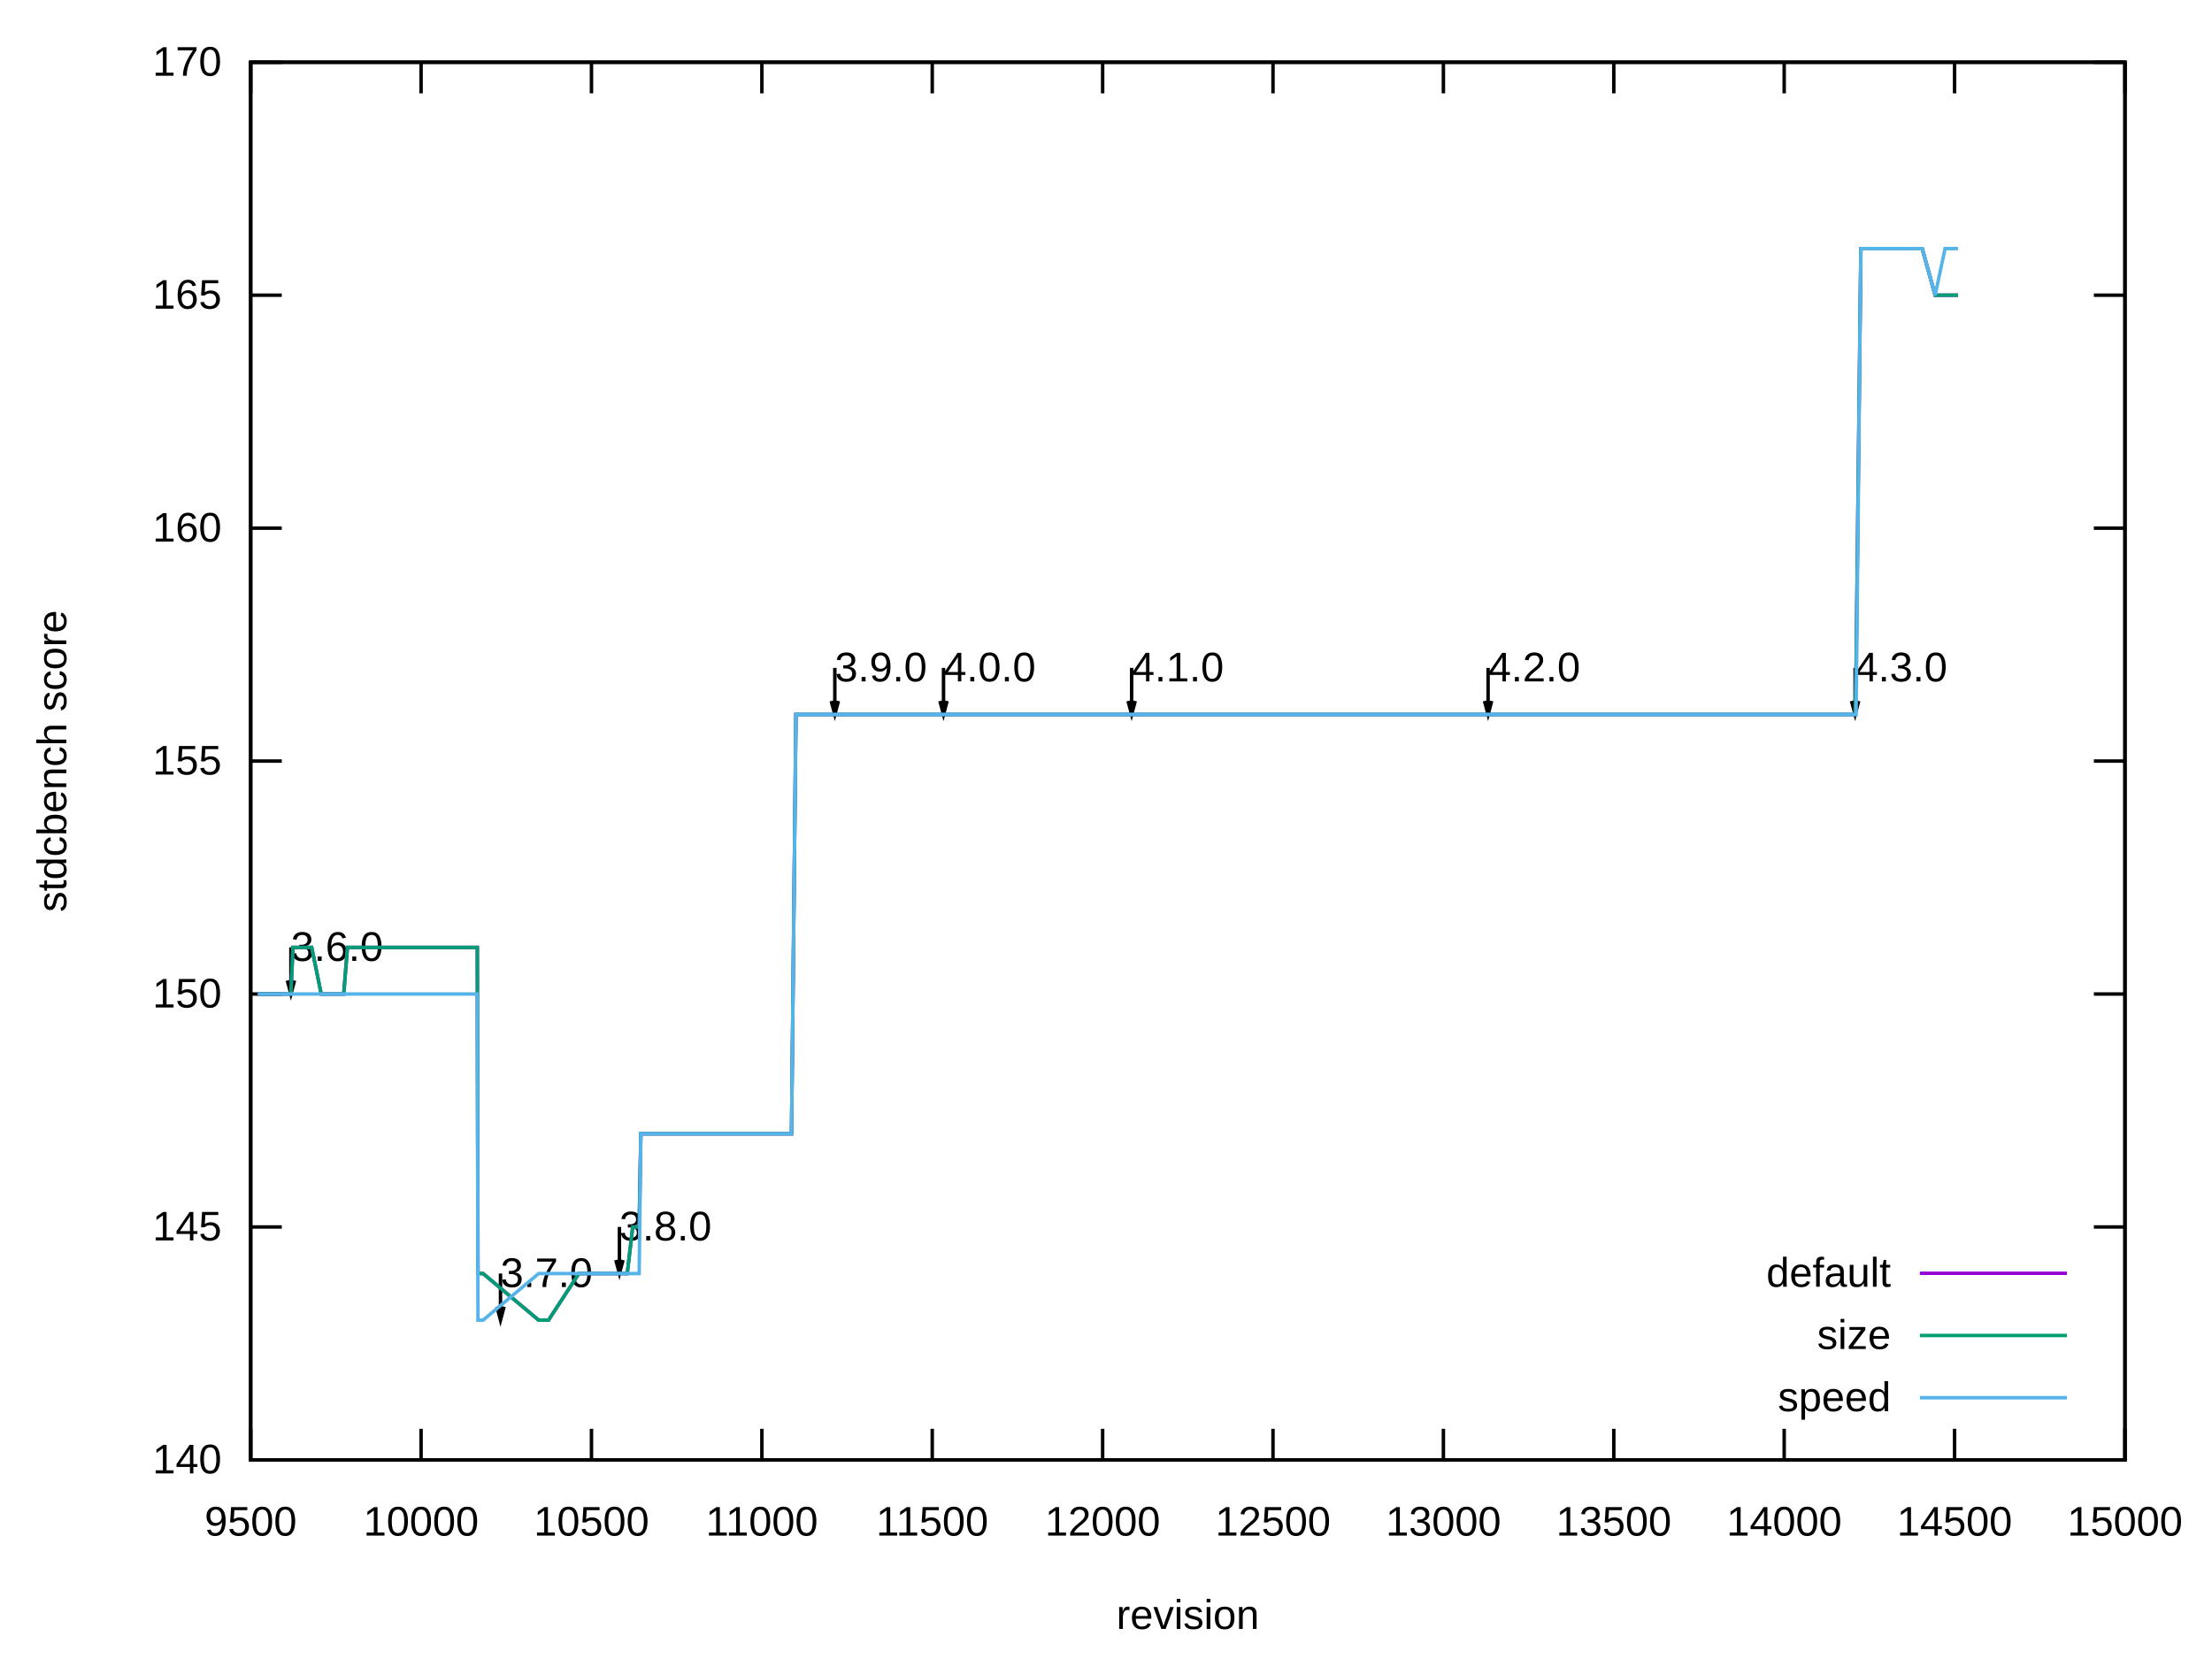
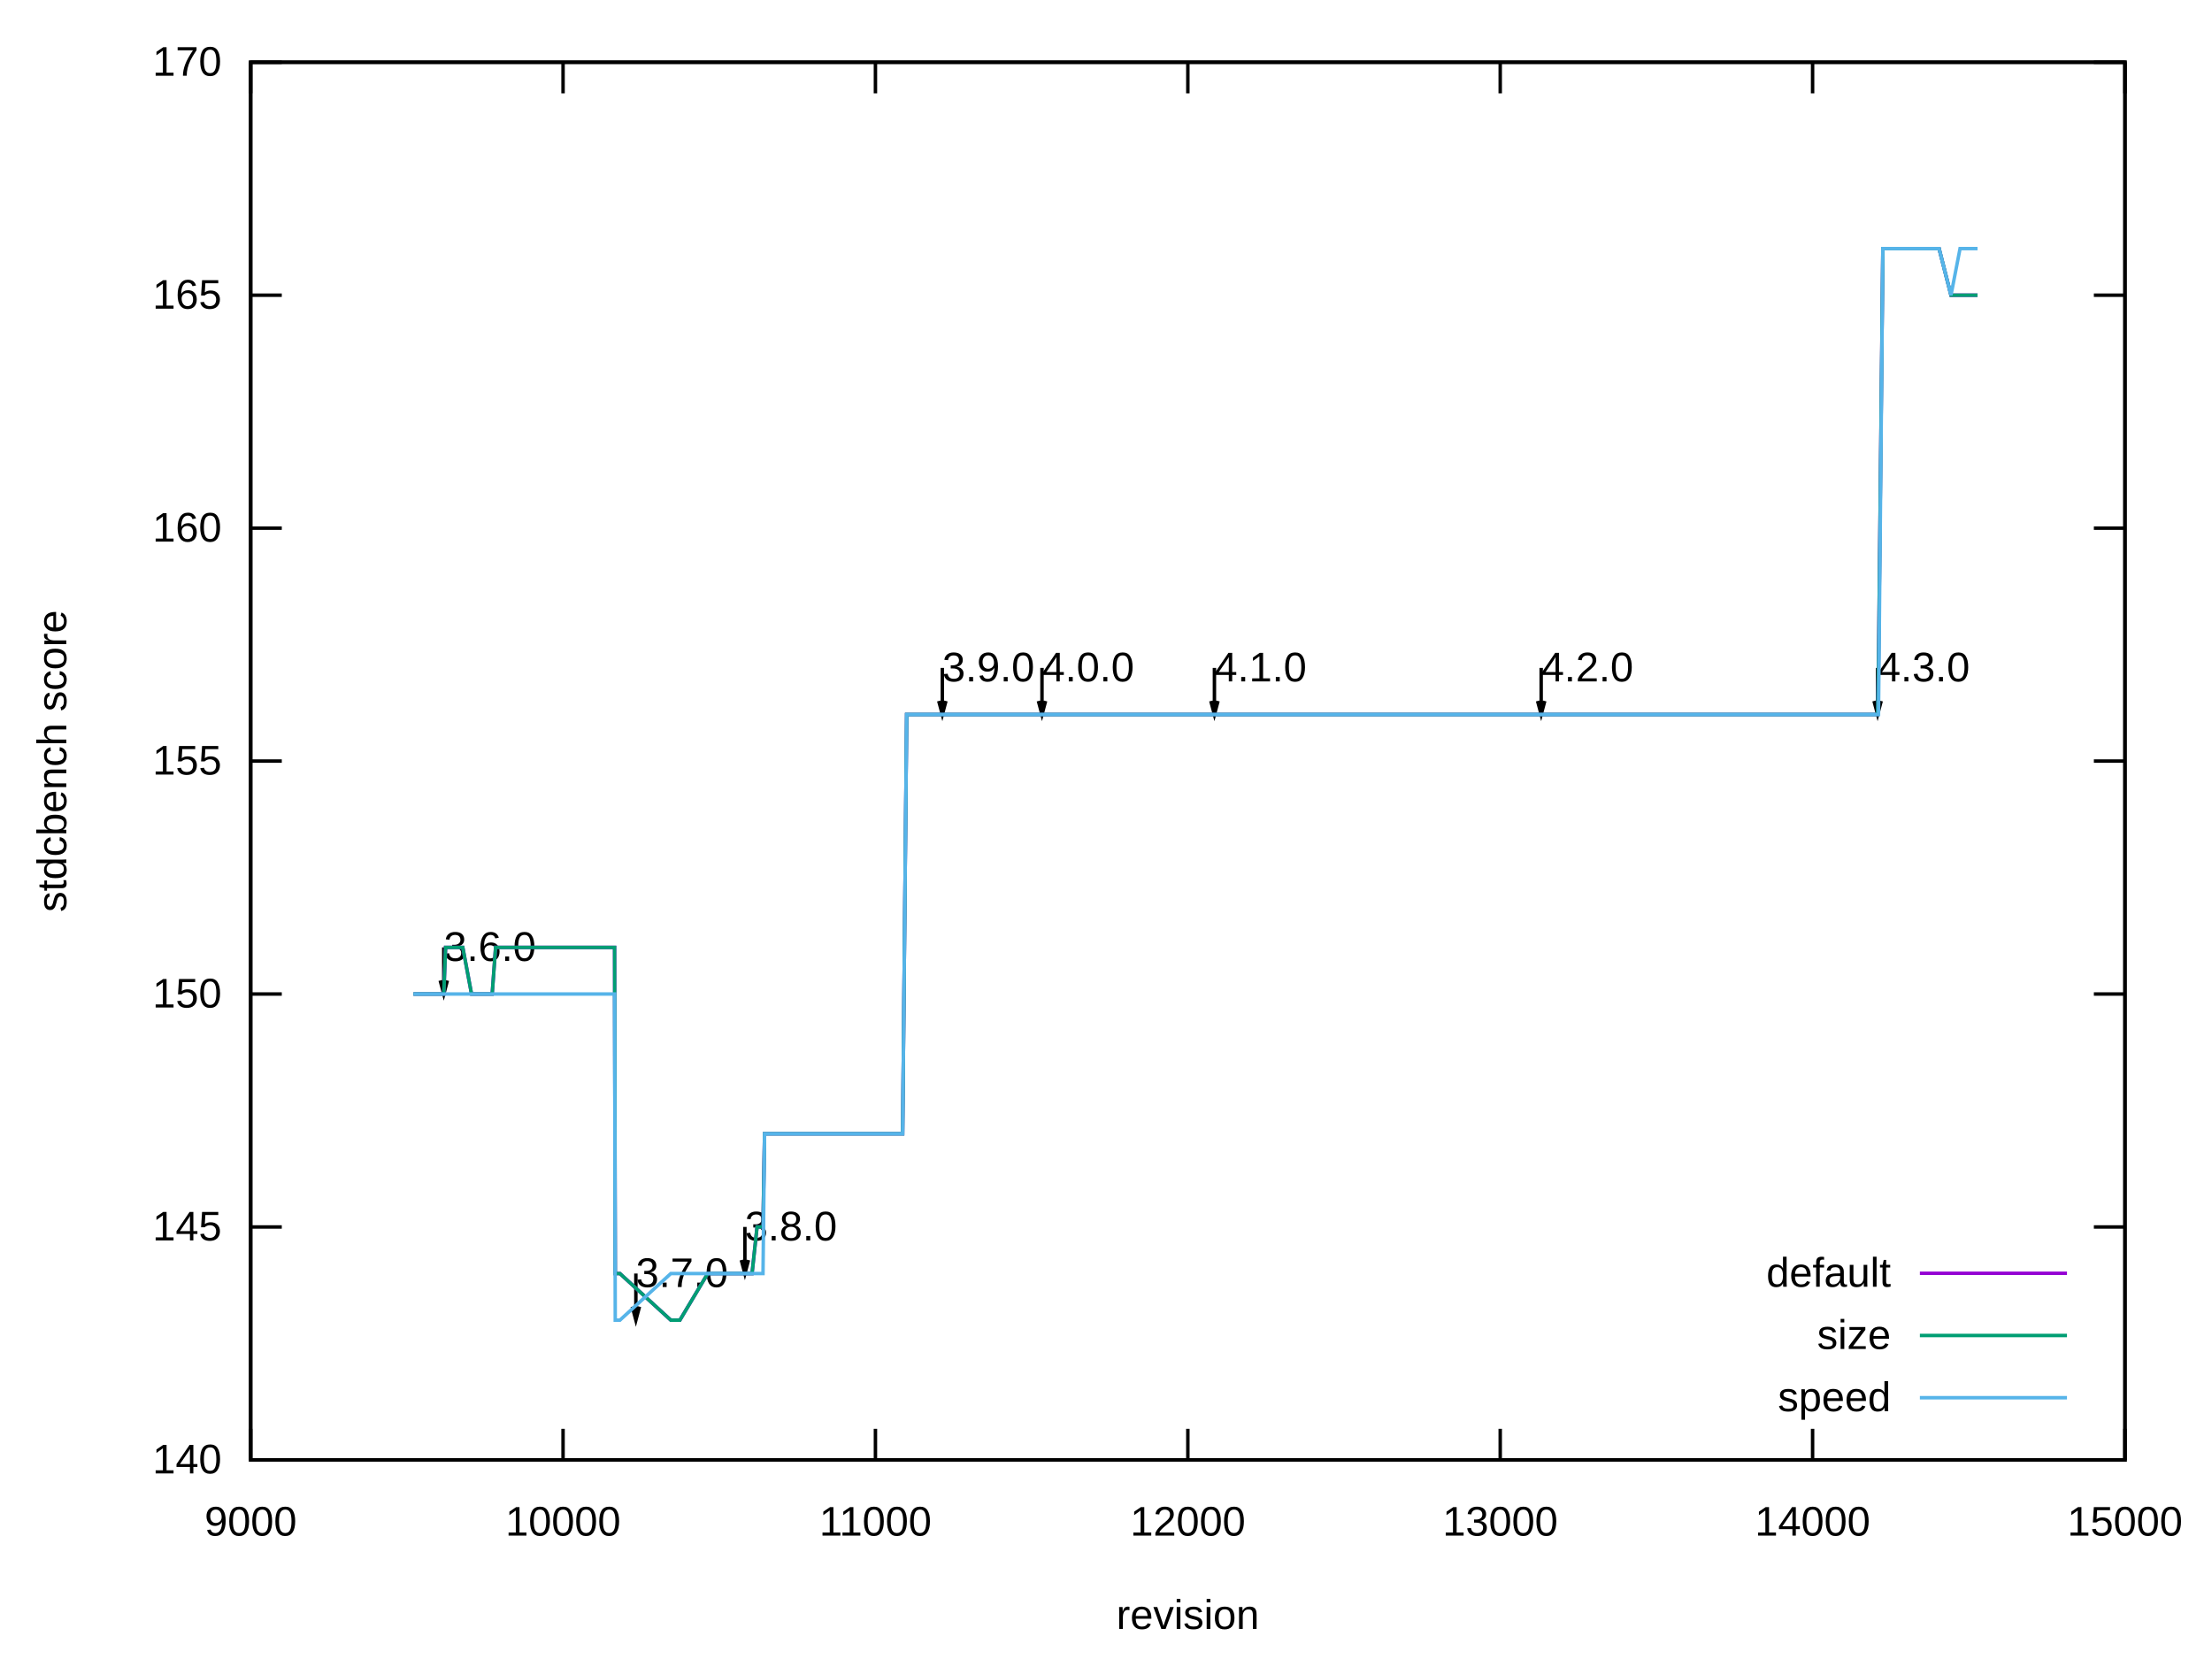
<svg xmlns="http://www.w3.org/2000/svg" xmlns:xlink="http://www.w3.org/1999/xlink" width="640" height="480" viewBox="0 0 640 480">
  <g id="gnuplot_canvas">
    <rect x="0" y="0" width="640" height="480" fill="none" />
    <defs>
      <circle id="gpDot" r="0.5" stroke-width="0.5" stroke="currentColor" />
      <path id="gpPt0" stroke-width="0.222" stroke="currentColor" d="M-1,0 h2 M0,-1 v2" />
      <path id="gpPt1" stroke-width="0.222" stroke="currentColor" d="M-1,-1 L1,1 M1,-1 L-1,1" />
      <path id="gpPt2" stroke-width="0.222" stroke="currentColor" d="M-1,0 L1,0 M0,-1 L0,1 M-1,-1 L1,1 M-1,1 L1,-1" />
      <rect id="gpPt3" stroke-width="0.222" stroke="currentColor" x="-1" y="-1" width="2" height="2" />
      <rect id="gpPt4" stroke-width="0.222" stroke="currentColor" fill="currentColor" x="-1" y="-1" width="2" height="2" />
      <circle id="gpPt5" stroke-width="0.222" stroke="currentColor" cx="0" cy="0" r="1" />
      <use xlink:href="#gpPt5" id="gpPt6" fill="currentColor" stroke="none" />
      <path id="gpPt7" stroke-width="0.222" stroke="currentColor" d="M0,-1.33 L-1.33,0.67 L1.33,0.67 z" />
      <use xlink:href="#gpPt7" id="gpPt8" fill="currentColor" stroke="none" />
      <use xlink:href="#gpPt7" id="gpPt9" stroke="currentColor" transform="rotate(180)" />
      <use xlink:href="#gpPt9" id="gpPt10" fill="currentColor" stroke="none" />
      <use xlink:href="#gpPt3" id="gpPt11" stroke="currentColor" transform="rotate(45)" />
      <use xlink:href="#gpPt11" id="gpPt12" fill="currentColor" stroke="none" />
      <path id="gpPt13" stroke-width="0.222" stroke="currentColor" d="M0,1.330 L1.265,0.411 L0.782,-1.067 L-0.782,-1.076 L-1.265,0.411 z" />
      <use xlink:href="#gpPt13" id="gpPt14" fill="currentColor" stroke="none" />
      <filter id="textbox" filterUnits="objectBoundingBox" x="0" y="0" height="1" width="1">
        <feFlood flood-color="white" flood-opacity="1" result="bgnd" />
        <feComposite in="SourceGraphic" in2="bgnd" operator="atop" />
      </filter>
      <filter id="greybox" filterUnits="objectBoundingBox" x="0" y="0" height="1" width="1">
        <feFlood flood-color="lightgrey" flood-opacity="1" result="grey" />
        <feComposite in="SourceGraphic" in2="grey" operator="atop" />
      </filter>
    </defs>
    <g fill="none" color="white" stroke="currentColor" stroke-width="1.00" stroke-linecap="butt" stroke-linejoin="miter">
</g>
    <g fill="none" color="black" stroke="currentColor" stroke-width="1.00" stroke-linecap="butt" stroke-linejoin="miter">
      <path stroke="black" d="M72.53,422.40 L81.53,422.40 M614.82,422.40 L605.82,422.40  " />
      <g transform="translate(64.14,426.30)" stroke="none" fill="black" font-family="Arial" font-size="12.00" text-anchor="end">
        <text>
          <tspan font-family="Arial"> 140</tspan>
        </text>
      </g>
    </g>
    <g fill="none" color="black" stroke="currentColor" stroke-width="1.00" stroke-linecap="butt" stroke-linejoin="miter">
      <path stroke="black" d="M72.53,355.00 L81.53,355.00 M614.82,355.00 L605.82,355.00  " />
      <g transform="translate(64.14,358.90)" stroke="none" fill="black" font-family="Arial" font-size="12.00" text-anchor="end">
        <text>
          <tspan font-family="Arial"> 145</tspan>
        </text>
      </g>
    </g>
    <g fill="none" color="black" stroke="currentColor" stroke-width="1.00" stroke-linecap="butt" stroke-linejoin="miter">
      <path stroke="black" d="M72.53,287.60 L81.53,287.60 M614.82,287.60 L605.82,287.60  " />
      <g transform="translate(64.14,291.50)" stroke="none" fill="black" font-family="Arial" font-size="12.00" text-anchor="end">
        <text>
          <tspan font-family="Arial"> 150</tspan>
        </text>
      </g>
    </g>
    <g fill="none" color="black" stroke="currentColor" stroke-width="1.00" stroke-linecap="butt" stroke-linejoin="miter">
      <path stroke="black" d="M72.53,220.20 L81.53,220.20 M614.82,220.20 L605.82,220.20  " />
      <g transform="translate(64.14,224.10)" stroke="none" fill="black" font-family="Arial" font-size="12.00" text-anchor="end">
        <text>
          <tspan font-family="Arial"> 155</tspan>
        </text>
      </g>
    </g>
    <g fill="none" color="black" stroke="currentColor" stroke-width="1.00" stroke-linecap="butt" stroke-linejoin="miter">
      <path stroke="black" d="M72.53,152.81 L81.53,152.81 M614.82,152.81 L605.82,152.81  " />
      <g transform="translate(64.14,156.71)" stroke="none" fill="black" font-family="Arial" font-size="12.00" text-anchor="end">
        <text>
          <tspan font-family="Arial"> 160</tspan>
        </text>
      </g>
    </g>
    <g fill="none" color="black" stroke="currentColor" stroke-width="1.00" stroke-linecap="butt" stroke-linejoin="miter">
      <path stroke="black" d="M72.53,85.41 L81.53,85.41 M614.82,85.41 L605.82,85.41  " />
      <g transform="translate(64.14,89.31)" stroke="none" fill="black" font-family="Arial" font-size="12.00" text-anchor="end">
        <text>
          <tspan font-family="Arial"> 165</tspan>
        </text>
      </g>
    </g>
    <g fill="none" color="black" stroke="currentColor" stroke-width="1.00" stroke-linecap="butt" stroke-linejoin="miter">
      <path stroke="black" d="M72.53,18.01 L81.53,18.01 M614.82,18.01 L605.82,18.01  " />
      <g transform="translate(64.14,21.91)" stroke="none" fill="black" font-family="Arial" font-size="12.00" text-anchor="end">
        <text>
          <tspan font-family="Arial"> 170</tspan>
        </text>
      </g>
    </g>
    <g fill="none" color="black" stroke="currentColor" stroke-width="1.00" stroke-linecap="butt" stroke-linejoin="miter">
      <path stroke="black" d="M72.53,422.40 L72.53,413.40 M72.53,18.01 L72.53,27.01  " />
      <g transform="translate(72.53,444.30)" stroke="none" fill="black" font-family="Arial" font-size="12.00" text-anchor="middle">
        <text>
-           <tspan font-family="Arial"> 9500</tspan>
-         </text>
-       </g>
-     </g>
-     <g fill="none" color="black" stroke="currentColor" stroke-width="1.00" stroke-linecap="butt" stroke-linejoin="miter">
-       <path stroke="black" d="M121.83,422.40 L121.83,413.40 M121.83,18.01 L121.83,27.01  " />
-       <g transform="translate(121.83,444.30)" stroke="none" fill="black" font-family="Arial" font-size="12.00" text-anchor="middle">
+           <tspan font-family="Arial"> 9000</tspan>
+         </text>
+       </g>
+     </g>
+     <g fill="none" color="black" stroke="currentColor" stroke-width="1.00" stroke-linecap="butt" stroke-linejoin="miter">
+       <path stroke="black" d="M162.91,422.40 L162.91,413.40 M162.91,18.01 L162.91,27.01  " />
+       <g transform="translate(162.91,444.30)" stroke="none" fill="black" font-family="Arial" font-size="12.00" text-anchor="middle">
        <text>
          <tspan font-family="Arial"> 10000</tspan>
        </text>
      </g>
    </g>
    <g fill="none" color="black" stroke="currentColor" stroke-width="1.00" stroke-linecap="butt" stroke-linejoin="miter">
-       <path stroke="black" d="M171.13,422.40 L171.13,413.40 M171.13,18.01 L171.13,27.01  " />
-       <g transform="translate(171.13,444.30)" stroke="none" fill="black" font-family="Arial" font-size="12.00" text-anchor="middle">
-         <text>
-           <tspan font-family="Arial"> 10500</tspan>
-         </text>
-       </g>
-     </g>
-     <g fill="none" color="black" stroke="currentColor" stroke-width="1.00" stroke-linecap="butt" stroke-linejoin="miter">
-       <path stroke="black" d="M220.43,422.40 L220.43,413.40 M220.43,18.01 L220.43,27.01  " />
-       <g transform="translate(220.43,444.30)" stroke="none" fill="black" font-family="Arial" font-size="12.00" text-anchor="middle">
+       <path stroke="black" d="M253.29,422.40 L253.29,413.40 M253.29,18.01 L253.29,27.01  " />
+       <g transform="translate(253.29,444.30)" stroke="none" fill="black" font-family="Arial" font-size="12.00" text-anchor="middle">
        <text>
          <tspan font-family="Arial"> 11000</tspan>
        </text>
      </g>
    </g>
    <g fill="none" color="black" stroke="currentColor" stroke-width="1.00" stroke-linecap="butt" stroke-linejoin="miter">
-       <path stroke="black" d="M269.73,422.40 L269.73,413.40 M269.73,18.01 L269.73,27.01  " />
-       <g transform="translate(269.73,444.30)" stroke="none" fill="black" font-family="Arial" font-size="12.00" text-anchor="middle">
-         <text>
-           <tspan font-family="Arial"> 11500</tspan>
-         </text>
-       </g>
-     </g>
-     <g fill="none" color="black" stroke="currentColor" stroke-width="1.00" stroke-linecap="butt" stroke-linejoin="miter">
-       <path stroke="black" d="M319.03,422.40 L319.03,413.40 M319.03,18.01 L319.03,27.01  " />
-       <g transform="translate(319.03,444.30)" stroke="none" fill="black" font-family="Arial" font-size="12.00" text-anchor="middle">
+       <path stroke="black" d="M343.68,422.40 L343.68,413.40 M343.68,18.01 L343.68,27.01  " />
+       <g transform="translate(343.68,444.30)" stroke="none" fill="black" font-family="Arial" font-size="12.00" text-anchor="middle">
        <text>
          <tspan font-family="Arial"> 12000</tspan>
        </text>
      </g>
    </g>
    <g fill="none" color="black" stroke="currentColor" stroke-width="1.00" stroke-linecap="butt" stroke-linejoin="miter">
-       <path stroke="black" d="M368.32,422.40 L368.32,413.40 M368.32,18.01 L368.32,27.01  " />
-       <g transform="translate(368.32,444.30)" stroke="none" fill="black" font-family="Arial" font-size="12.00" text-anchor="middle">
-         <text>
-           <tspan font-family="Arial"> 12500</tspan>
-         </text>
-       </g>
-     </g>
-     <g fill="none" color="black" stroke="currentColor" stroke-width="1.00" stroke-linecap="butt" stroke-linejoin="miter">
-       <path stroke="black" d="M417.62,422.40 L417.62,413.40 M417.62,18.01 L417.62,27.01  " />
-       <g transform="translate(417.62,444.30)" stroke="none" fill="black" font-family="Arial" font-size="12.00" text-anchor="middle">
+       <path stroke="black" d="M434.06,422.40 L434.06,413.40 M434.06,18.01 L434.06,27.01  " />
+       <g transform="translate(434.06,444.30)" stroke="none" fill="black" font-family="Arial" font-size="12.00" text-anchor="middle">
        <text>
          <tspan font-family="Arial"> 13000</tspan>
        </text>
      </g>
    </g>
    <g fill="none" color="black" stroke="currentColor" stroke-width="1.00" stroke-linecap="butt" stroke-linejoin="miter">
-       <path stroke="black" d="M466.92,422.40 L466.92,413.40 M466.92,18.01 L466.92,27.01  " />
-       <g transform="translate(466.92,444.30)" stroke="none" fill="black" font-family="Arial" font-size="12.00" text-anchor="middle">
-         <text>
-           <tspan font-family="Arial"> 13500</tspan>
-         </text>
-       </g>
-     </g>
-     <g fill="none" color="black" stroke="currentColor" stroke-width="1.00" stroke-linecap="butt" stroke-linejoin="miter">
-       <path stroke="black" d="M516.22,422.40 L516.22,413.40 M516.22,18.01 L516.22,27.01  " />
-       <g transform="translate(516.22,444.30)" stroke="none" fill="black" font-family="Arial" font-size="12.00" text-anchor="middle">
+       <path stroke="black" d="M524.44,422.40 L524.44,413.40 M524.44,18.01 L524.44,27.01  " />
+       <g transform="translate(524.44,444.30)" stroke="none" fill="black" font-family="Arial" font-size="12.00" text-anchor="middle">
        <text>
          <tspan font-family="Arial"> 14000</tspan>
-         </text>
-       </g>
-     </g>
-     <g fill="none" color="black" stroke="currentColor" stroke-width="1.00" stroke-linecap="butt" stroke-linejoin="miter">
-       <path stroke="black" d="M565.52,422.40 L565.52,413.40 M565.52,18.01 L565.52,27.01  " />
-       <g transform="translate(565.52,444.30)" stroke="none" fill="black" font-family="Arial" font-size="12.00" text-anchor="middle">
-         <text>
-           <tspan font-family="Arial"> 14500</tspan>
        </text>
      </g>
    </g>
    <g fill="none" color="black" stroke="currentColor" stroke-width="1.00" stroke-linecap="butt" stroke-linejoin="miter">
      <path stroke="black" d="M614.82,422.40 L614.82,413.40 M614.82,18.01 L614.82,27.01  " />
      <g transform="translate(614.82,444.30)" stroke="none" fill="black" font-family="Arial" font-size="12.00" text-anchor="middle">
        <text>
          <tspan font-family="Arial"> 15000</tspan>
        </text>
      </g>
    </g>
    <g fill="none" color="black" stroke="currentColor" stroke-width="1.00" stroke-linecap="butt" stroke-linejoin="miter">
</g>
    <g fill="none" color="black" stroke="currentColor" stroke-width="1.00" stroke-linecap="butt" stroke-linejoin="miter">
      <path stroke="black" d="M72.53,18.01 L72.53,422.40 L614.82,422.40 L614.82,18.01 L72.53,18.01 Z  " />
-       <g transform="translate(84.16,278.02)" stroke="none" fill="black" font-family="Arial" font-size="12.00" text-anchor="start">
+       <g transform="translate(128.39,278.02)" stroke="none" fill="black" font-family="Arial" font-size="12.00" text-anchor="start">
        <text>
          <tspan font-family="Arial">3.6.0</tspan>
        </text>
      </g>
-       <g transform="translate(144.80,372.38)" stroke="none" fill="black" font-family="Arial" font-size="12.00" text-anchor="start">
+       <g transform="translate(183.97,372.38)" stroke="none" fill="black" font-family="Arial" font-size="12.00" text-anchor="start">
        <text>
          <tspan font-family="Arial">3.7.0</tspan>
        </text>
      </g>
-       <g transform="translate(179.21,358.90)" stroke="none" fill="black" font-family="Arial" font-size="12.00" text-anchor="start">
+       <g transform="translate(215.51,358.90)" stroke="none" fill="black" font-family="Arial" font-size="12.00" text-anchor="start">
        <text>
          <tspan font-family="Arial">3.8.0</tspan>
        </text>
      </g>
-       <g transform="translate(241.53,197.15)" stroke="none" fill="black" font-family="Arial" font-size="12.00" text-anchor="start">
+       <g transform="translate(272.64,197.15)" stroke="none" fill="black" font-family="Arial" font-size="12.00" text-anchor="start">
        <text>
          <tspan font-family="Arial">3.9.0</tspan>
        </text>
      </g>
-       <g transform="translate(272.98,197.15)" stroke="none" fill="black" font-family="Arial" font-size="12.00" text-anchor="start">
+       <g transform="translate(301.47,197.15)" stroke="none" fill="black" font-family="Arial" font-size="12.00" text-anchor="start">
        <text>
          <tspan font-family="Arial">4.0.0</tspan>
        </text>
      </g>
-       <g transform="translate(327.41,197.15)" stroke="none" fill="black" font-family="Arial" font-size="12.00" text-anchor="start">
+       <g transform="translate(351.36,197.15)" stroke="none" fill="black" font-family="Arial" font-size="12.00" text-anchor="start">
        <text>
          <tspan font-family="Arial">4.1.0</tspan>
        </text>
      </g>
-       <g transform="translate(430.54,197.15)" stroke="none" fill="black" font-family="Arial" font-size="12.00" text-anchor="start">
+       <g transform="translate(445.90,197.15)" stroke="none" fill="black" font-family="Arial" font-size="12.00" text-anchor="start">
        <text>
          <tspan font-family="Arial">4.2.0</tspan>
        </text>
      </g>
-       <g transform="translate(536.73,197.15)" stroke="none" fill="black" font-family="Arial" font-size="12.00" text-anchor="start">
+       <g transform="translate(543.24,197.15)" stroke="none" fill="black" font-family="Arial" font-size="12.00" text-anchor="start">
        <text>
          <tspan font-family="Arial">4.3.0</tspan>
        </text>
      </g>
-       <path stroke="black" d="M83.13,283.69 L84.17,287.59 L85.21,283.69 M84.17,274.11 L84.17,287.59 M143.77,378.05 L144.81,381.95 L145.85,378.05   M144.81,368.47 L144.81,381.95 M178.18,364.57 L179.22,368.47 L180.26,364.57 M179.22,354.99 L179.22,368.47 M240.50,202.82   L241.54,206.72 L242.58,202.82 M241.54,193.24 L241.54,206.72 M271.95,202.82 L272.99,206.72 L274.03,202.82 M272.99,193.24   L272.99,206.72 M326.38,202.82 L327.42,206.72 L328.46,202.82 M327.42,193.24 L327.42,206.72 M429.51,202.82 L430.55,206.72   L431.59,202.82 M430.55,193.24 L430.55,206.72 M535.70,202.82 L536.74,206.72 L537.78,202.82 M536.74,193.24 L536.74,206.72    " />
+       <path stroke="black" d="M127.36,283.69 L128.40,287.59 L129.44,283.69 M128.40,274.11 L128.40,287.59 M182.94,378.05 L183.98,381.95 L185.02,378.05   M183.98,368.47 L183.98,381.95 M214.48,364.57 L215.52,368.47 L216.56,364.57 M215.52,354.99 L215.52,368.47 M271.61,202.82   L272.65,206.72 L273.69,202.82 M272.65,193.24 L272.65,206.72 M300.44,202.82 L301.48,206.72 L302.52,202.82 M301.48,193.24   L301.48,206.72 M350.33,202.82 L351.37,206.72 L352.41,202.82 M351.37,193.24 L351.37,206.72 M444.87,202.82 L445.91,206.72   L446.95,202.82 M445.91,193.24 L445.91,206.72 M542.21,202.82 L543.25,206.72 L544.29,202.82 M543.25,193.24 L543.25,206.72    " />
    </g>
    <g fill="none" color="black" stroke="currentColor" stroke-width="1.00" stroke-linecap="butt" stroke-linejoin="miter">
      <g transform="translate(19.18,220.21) rotate(270)" stroke="none" fill="black" font-family="Arial" font-size="12.00" text-anchor="middle">
        <text>
          <tspan font-family="Arial">stdcbench score</tspan>
        </text>
      </g>
    </g>
    <g fill="none" color="black" stroke="currentColor" stroke-width="1.00" stroke-linecap="butt" stroke-linejoin="miter">
      <g transform="translate(343.67,471.30)" stroke="none" fill="black" font-family="Arial" font-size="12.00" text-anchor="middle">
        <text>
          <tspan font-family="Arial">revision</tspan>
        </text>
      </g>
    </g>
    <g fill="none" color="black" stroke="currentColor" stroke-width="1.00" stroke-linecap="butt" stroke-linejoin="miter">
</g>
    <g id="gnuplot_plot_1">
      <g fill="none" color="black" stroke="currentColor" stroke-width="1.00" stroke-linecap="butt" stroke-linejoin="miter">
        <g transform="translate(547.09,372.30)" stroke="none" fill="black" font-family="Arial" font-size="12.00" text-anchor="end">
          <text>
            <tspan font-family="Arial">default</tspan>
          </text>
        </g>
      </g>
      <g fill="none" color="black" stroke="currentColor" stroke-width="1.00" stroke-linecap="butt" stroke-linejoin="miter">
-         <path stroke="rgb(148,   0, 211)" d="M555.48,368.40 L598.04,368.40 M74.60,287.60 L76.47,287.60 L77.46,287.60 L79.23,287.60 L80.52,287.60 L81.31,287.60   L82.00,287.60 L82.49,287.60 L82.59,287.60 L82.69,287.60 L82.78,287.60 L84.16,287.60 L84.76,274.12 L85.54,274.12   L85.84,274.12 L85.94,274.12 L86.04,274.12 L86.14,274.12 L86.33,274.12 L86.83,274.12 L86.93,274.12 L87.22,274.12   L87.42,274.12 L87.62,274.12 L87.71,274.12 L88.21,274.12 L88.50,274.12 L88.70,274.12 L88.80,274.12 L88.90,274.12   L90.18,274.12 L92.94,287.60 L95.21,287.60 L96.19,287.60 L96.88,287.60 L97.28,287.60 L98.26,287.60 L98.56,287.60   L98.66,287.60 L98.76,287.60 L98.86,287.60 L99.45,287.60 L100.53,274.12 L101.12,274.12 L101.22,274.12 L101.42,274.12   L101.81,274.12 L102.41,274.12 L102.80,274.12 L102.90,274.12 L103.59,274.12 L103.88,274.12 L103.98,274.12 L104.08,274.12   L105.07,274.12 L105.26,274.12 L105.66,274.12 L109.90,274.12 L116.80,274.12 L117.19,274.12 L117.39,274.12 L117.49,274.12   L117.98,274.12 L137.90,274.12 L138.10,274.12 L138.29,368.48 L138.99,368.48 L139.68,368.48 L139.77,368.48 L155.85,381.96   L156.24,381.96 L156.34,381.96 L157.92,381.96 L158.01,381.96 L158.70,381.96 L167.48,368.48 L170.64,368.48 L172.11,368.48   L175.07,368.48 L176.85,368.48 L179.21,368.48 L180.20,368.48 L181.09,368.48 L181.48,368.48 L183.06,355.00 L184.93,355.00   L185.42,328.04 L186.51,328.04 L186.90,328.04 L187.69,328.04 L198.24,328.04 L198.93,328.04 L199.33,328.04 L199.43,328.04   L199.52,328.04 L199.72,328.04 L200.71,328.04 L210.57,328.04 L216.48,328.04 L217.86,328.04 L229.01,328.04 L230.29,206.73   L235.22,206.73 L241.53,206.73 L246.06,206.73 L252.96,206.73 L253.46,206.73 L257.01,206.73 L263.32,206.73 L263.61,206.73   L264.50,206.73 L270.42,206.73 L270.61,206.73 L272.98,206.73 L278.21,206.73 L280.97,206.73 L281.07,206.73 L282.05,206.73   L282.54,206.73 L282.64,206.73 L283.23,206.73 L283.33,206.73 L291.62,206.73 L301.47,206.73 L319.12,206.73 L324.55,206.73   L327.41,206.73 L328.69,206.73 L328.89,206.73 L329.08,206.73 L329.48,206.73 L329.77,206.73 L330.27,206.73 L357.68,206.73   L359.94,206.73 L361.42,206.73 L363.39,206.73 L364.78,206.73 L367.14,206.73 L367.83,206.73 L369.11,206.73 L382.33,206.73   L385.38,206.73 L386.96,206.73 L387.26,206.73 L392.58,206.73 L396.33,206.73 L397.41,206.73 L400.57,206.73 L404.02,206.73   L405.30,206.73 L406.88,206.73 L407.76,206.73 L414.57,206.73 L430.54,206.73 L437.34,206.73 L447.20,206.73 L466.43,206.73   L485.56,206.73 L486.54,206.73 L487.53,206.73 L491.38,206.73 L493.74,206.73 L496.50,206.73 L506.36,206.73 L516.22,206.73   L534.36,206.73 L536.73,206.73 L537.03,193.25 L538.41,71.93 L539.39,71.93 L539.69,71.93 L540.48,71.93 L540.67,71.93   L541.17,71.93 L545.80,71.93 L550.34,71.93 L552.70,71.93 L555.46,71.93 L556.15,71.93 L559.90,85.41 L562.76,85.41   L566.51,85.41  " />
+         <path stroke="rgb(148,   0, 211)" d="M555.48,368.40 L598.04,368.40 M119.62,287.60 L121.34,287.60 L122.24,287.60 L123.87,287.60 L125.04,287.60 L125.76,287.60   L126.40,287.60 L126.85,287.60 L126.94,287.60 L127.03,287.60 L127.12,287.60 L128.39,287.60 L128.93,274.12 L129.65,274.12   L129.92,274.12 L130.01,274.12 L130.10,274.12 L130.19,274.12 L130.37,274.12 L130.83,274.12 L130.92,274.12 L131.19,274.12   L131.37,274.12 L131.55,274.12 L131.64,274.12 L132.09,274.12 L132.36,274.12 L132.54,274.12 L132.63,274.12 L132.72,274.12   L133.90,274.12 L136.43,287.60 L138.51,287.60 L139.41,287.60 L140.05,287.60 L140.41,287.60 L141.31,287.60 L141.58,287.60   L141.67,287.60 L141.76,287.60 L141.85,287.60 L142.40,287.60 L143.39,274.12 L143.93,274.12 L144.02,274.12 L144.20,274.12   L144.56,274.12 L145.11,274.12 L145.47,274.12 L145.56,274.12 L146.19,274.12 L146.46,274.12 L146.55,274.12 L146.64,274.12   L147.55,274.12 L147.73,274.12 L148.09,274.12 L151.98,274.12 L158.30,274.12 L158.66,274.12 L158.84,274.12 L158.93,274.12   L159.39,274.12 L177.64,274.12 L177.82,274.12 L178.01,368.48 L178.64,368.48 L179.27,368.48 L179.36,368.48 L194.09,381.96   L194.45,381.96 L194.55,381.96 L195.99,381.96 L196.08,381.96 L196.71,381.96 L204.76,368.48 L207.65,368.48 L209.01,368.48   L211.72,368.48 L213.34,368.48 L215.51,368.48 L216.42,368.48 L217.23,368.48 L217.59,368.48 L219.04,355.00 L220.76,355.00   L221.21,328.04 L222.20,328.04 L222.56,328.04 L223.29,328.04 L232.96,328.04 L233.59,328.04 L233.95,328.04 L234.04,328.04   L234.13,328.04 L234.31,328.04 L235.22,328.04 L244.26,328.04 L249.68,328.04 L250.94,328.04 L261.16,328.04 L262.33,206.73   L266.85,206.73 L272.64,206.73 L276.79,206.73 L283.12,206.73 L283.57,206.73 L286.82,206.73 L292.61,206.73 L292.88,206.73   L293.69,206.73 L299.12,206.73 L299.30,206.73 L301.47,206.73 L306.26,206.73 L308.79,206.73 L308.88,206.73 L309.78,206.73   L310.23,206.73 L310.32,206.73 L310.87,206.73 L310.96,206.73 L318.55,206.73 L327.59,206.73 L343.77,206.73 L348.74,206.73   L351.36,206.73 L352.53,206.73 L352.71,206.73 L352.89,206.73 L353.26,206.73 L353.53,206.73 L353.98,206.73 L379.10,206.73   L381.18,206.73 L382.54,206.73 L384.35,206.73 L385.61,206.73 L387.78,206.73 L388.41,206.73 L389.59,206.73 L401.70,206.73   L404.50,206.73 L405.95,206.73 L406.22,206.73 L411.10,206.73 L414.53,206.73 L415.53,206.73 L418.42,206.73 L421.58,206.73   L422.76,206.73 L424.21,206.73 L425.02,206.73 L431.25,206.73 L445.90,206.73 L452.13,206.73 L461.17,206.73 L478.80,206.73   L496.33,206.73 L497.23,206.73 L498.14,206.73 L501.66,206.73 L503.83,206.73 L506.36,206.73 L515.40,206.73 L524.44,206.73   L541.07,206.73 L543.24,206.73 L543.51,193.25 L544.77,71.93 L545.68,71.93 L545.95,71.93 L546.67,71.93 L546.85,71.93   L547.30,71.93 L551.55,71.93 L555.71,71.93 L557.88,71.93 L560.41,71.93 L561.04,71.93 L564.48,85.41 L567.10,85.41   L570.53,85.41 L572.16,85.41  " />
      </g>
    </g>
    <g id="gnuplot_plot_2">
      <g fill="none" color="black" stroke="currentColor" stroke-width="1.00" stroke-linecap="butt" stroke-linejoin="miter">
        <g transform="translate(547.09,390.30)" stroke="none" fill="black" font-family="Arial" font-size="12.00" text-anchor="end">
          <text>
            <tspan font-family="Arial">size</tspan>
          </text>
        </g>
      </g>
      <g fill="none" color="black" stroke="currentColor" stroke-width="1.00" stroke-linecap="butt" stroke-linejoin="miter">
-         <path stroke="rgb(  0, 158, 115)" d="M555.48,386.40 L598.04,386.40 M74.60,287.60 L76.47,287.60 L77.46,287.60 L79.23,287.60 L80.52,287.60 L81.31,287.60   L82.00,287.60 L82.49,287.60 L82.59,287.60 L82.69,287.60 L82.78,287.60 L84.16,287.60 L84.76,274.12 L85.54,274.12   L85.84,274.12 L85.94,274.12 L86.04,274.12 L86.14,274.12 L86.33,274.12 L86.83,274.12 L86.93,274.12 L87.22,274.12   L87.42,274.12 L87.62,274.12 L87.71,274.12 L88.21,274.12 L88.50,274.12 L88.70,274.12 L88.80,274.12 L88.90,274.12   L90.18,274.12 L92.94,287.60 L95.21,287.60 L96.19,287.60 L96.88,287.60 L97.28,287.60 L98.26,287.60 L98.56,287.60   L98.66,287.60 L98.76,287.60 L98.86,287.60 L99.45,287.60 L100.53,274.12 L101.12,274.12 L101.22,274.12 L101.42,274.12   L101.81,274.12 L102.41,274.12 L102.80,274.12 L102.90,274.12 L103.59,274.12 L103.88,274.12 L103.98,274.12 L104.08,274.12   L105.07,274.12 L105.26,274.12 L105.66,274.12 L109.90,274.12 L116.80,274.12 L117.19,274.12 L117.39,274.12 L117.49,274.12   L117.98,274.12 L137.90,274.12 L138.10,274.12 L138.29,368.48 L138.99,368.48 L139.68,368.48 L139.77,368.48 L155.85,381.96   L156.24,381.96 L156.34,381.96 L157.92,381.96 L158.01,381.96 L158.70,381.96 L167.48,368.48 L170.64,368.48 L172.11,368.48   L175.07,368.48 L176.85,368.48 L179.21,368.48 L180.20,368.48 L181.09,368.48 L181.48,368.48 L183.06,355.00 L184.93,355.00   L185.42,328.04 L186.51,328.04 L186.90,328.04 L187.69,328.04 L198.24,328.04 L198.93,328.04 L199.33,328.04 L199.43,328.04   L199.52,328.04 L199.72,328.04 L200.71,328.04 L210.57,328.04 L216.48,328.04 L217.86,328.04 L229.01,328.04 L230.29,206.73   L235.22,206.73 L241.53,206.73 L246.06,206.73 L252.96,206.73 L253.46,206.73 L257.01,206.73 L263.32,206.73 L263.61,206.73   L264.50,206.73 L270.42,206.73 L270.61,206.73 L272.98,206.73 L278.21,206.73 L280.97,206.73 L281.07,206.73 L282.05,206.73   L282.54,206.73 L282.64,206.73 L283.23,206.73 L283.33,206.73 L291.62,206.73 L301.47,206.73 L319.12,206.73 L324.55,206.73   L327.41,206.73 L328.69,206.73 L328.89,206.73 L329.08,206.73 L329.48,206.73 L329.77,206.73 L330.27,206.73 L357.68,206.73   L359.94,206.73 L361.42,206.73 L363.39,206.73 L364.78,206.73 L367.14,206.73 L367.83,206.73 L369.11,206.73 L382.33,206.73   L385.38,206.73 L386.96,206.73 L387.26,206.73 L392.58,206.73 L396.33,206.73 L397.41,206.73 L400.57,206.73 L404.02,206.73   L405.30,206.73 L406.88,206.73 L407.76,206.73 L414.57,206.73 L430.54,206.73 L437.34,206.73 L447.20,206.73 L466.43,206.73   L485.56,206.73 L486.54,206.73 L487.53,206.73 L491.38,206.73 L493.74,206.73 L496.50,206.73 L506.36,206.73 L516.22,206.73   L534.36,206.73 L536.73,206.73 L537.03,193.25 L538.41,71.93 L539.39,71.93 L539.69,71.93 L540.48,71.93 L540.67,71.93   L541.17,71.93 L545.80,71.93 L550.34,71.93 L552.70,71.93 L555.46,71.93 L556.15,71.93 L559.90,85.41 L562.76,85.41   L566.51,85.41  " />
+         <path stroke="rgb(  0, 158, 115)" d="M555.48,386.40 L598.04,386.40 M119.62,287.60 L121.34,287.60 L122.24,287.60 L123.87,287.60 L125.04,287.60 L125.76,287.60   L126.40,287.60 L126.85,287.60 L126.94,287.60 L127.03,287.60 L127.12,287.60 L128.39,287.60 L128.93,274.12 L129.65,274.12   L129.92,274.12 L130.01,274.12 L130.10,274.12 L130.19,274.12 L130.37,274.12 L130.83,274.12 L130.92,274.12 L131.19,274.12   L131.37,274.12 L131.55,274.12 L131.64,274.12 L132.09,274.12 L132.36,274.12 L132.54,274.12 L132.63,274.12 L132.72,274.12   L133.90,274.12 L136.43,287.60 L138.51,287.60 L139.41,287.60 L140.05,287.60 L140.41,287.60 L141.31,287.60 L141.58,287.60   L141.67,287.60 L141.76,287.60 L141.85,287.60 L142.40,287.60 L143.39,274.12 L143.93,274.12 L144.02,274.12 L144.20,274.12   L144.56,274.12 L145.11,274.12 L145.47,274.12 L145.56,274.12 L146.19,274.12 L146.46,274.12 L146.55,274.12 L146.64,274.12   L147.55,274.12 L147.73,274.12 L148.09,274.12 L151.98,274.12 L158.30,274.12 L158.66,274.12 L158.84,274.12 L158.93,274.12   L159.39,274.12 L177.64,274.12 L177.82,274.12 L178.01,368.48 L178.64,368.48 L179.27,368.48 L179.36,368.48 L194.09,381.96   L194.45,381.96 L194.55,381.96 L195.99,381.96 L196.08,381.96 L196.71,381.96 L204.76,368.48 L207.65,368.48 L209.01,368.48   L211.72,368.48 L213.34,368.48 L215.51,368.48 L216.42,368.48 L217.23,368.48 L217.59,368.48 L219.04,355.00 L220.76,355.00   L221.21,328.04 L222.20,328.04 L222.56,328.04 L223.29,328.04 L232.96,328.04 L233.59,328.04 L233.95,328.04 L234.04,328.04   L234.13,328.04 L234.31,328.04 L235.22,328.04 L244.26,328.04 L249.68,328.04 L250.94,328.04 L261.16,328.04 L262.33,206.73   L266.85,206.73 L272.64,206.73 L276.79,206.73 L283.12,206.73 L283.57,206.73 L286.82,206.73 L292.61,206.73 L292.88,206.73   L293.69,206.73 L299.12,206.73 L299.30,206.73 L301.47,206.73 L306.26,206.73 L308.79,206.73 L308.88,206.73 L309.78,206.73   L310.23,206.73 L310.32,206.73 L310.87,206.73 L310.96,206.73 L318.55,206.73 L327.59,206.73 L343.77,206.73 L348.74,206.73   L351.36,206.73 L352.53,206.73 L352.71,206.73 L352.89,206.73 L353.26,206.73 L353.53,206.73 L353.98,206.73 L379.10,206.73   L381.18,206.73 L382.54,206.73 L384.35,206.73 L385.61,206.73 L387.78,206.73 L388.41,206.73 L389.59,206.73 L401.70,206.73   L404.50,206.73 L405.95,206.73 L406.22,206.73 L411.10,206.73 L414.53,206.73 L415.53,206.73 L418.42,206.73 L421.58,206.73   L422.76,206.73 L424.21,206.73 L425.02,206.73 L431.25,206.73 L445.90,206.73 L452.13,206.73 L461.17,206.73 L478.80,206.73   L496.33,206.73 L497.23,206.73 L498.14,206.73 L501.66,206.73 L503.83,206.73 L506.36,206.73 L515.40,206.73 L524.44,206.73   L541.07,206.73 L543.24,206.73 L543.51,193.25 L544.77,71.93 L545.68,71.93 L545.95,71.93 L546.67,71.93 L546.85,71.93   L547.30,71.93 L551.55,71.93 L555.71,71.93 L557.88,71.93 L560.41,71.93 L561.04,71.93 L564.48,85.41 L567.10,85.41   L570.53,85.41 L572.16,85.41  " />
      </g>
    </g>
    <g id="gnuplot_plot_3">
      <g fill="none" color="black" stroke="currentColor" stroke-width="1.00" stroke-linecap="butt" stroke-linejoin="miter">
        <g transform="translate(547.09,408.30)" stroke="none" fill="black" font-family="Arial" font-size="12.00" text-anchor="end">
          <text>
            <tspan font-family="Arial">speed</tspan>
          </text>
        </g>
      </g>
      <g fill="none" color="black" stroke="currentColor" stroke-width="1.00" stroke-linecap="butt" stroke-linejoin="miter">
-         <path stroke="rgb( 86, 180, 233)" d="M555.48,404.40 L598.04,404.40 M74.60,287.60 L76.47,287.60 L77.46,287.60 L79.23,287.60 L80.52,287.60 L81.31,287.60   L82.00,287.60 L82.49,287.60 L82.59,287.60 L82.69,287.60 L82.78,287.60 L84.16,287.60 L84.76,287.60 L85.54,287.60   L85.84,287.60 L85.94,287.60 L86.04,287.60 L86.14,287.60 L86.33,287.60 L86.83,287.60 L86.93,287.60 L87.22,287.60   L87.42,287.60 L87.62,287.60 L87.71,287.60 L88.21,287.60 L88.50,287.60 L88.70,287.60 L88.80,287.60 L88.90,287.60   L90.18,287.60 L92.94,287.60 L95.21,287.60 L96.19,287.60 L96.88,287.60 L97.28,287.60 L98.26,287.60 L98.56,287.60   L98.66,287.60 L98.76,287.60 L98.86,287.60 L99.45,287.60 L100.53,287.60 L101.12,287.60 L101.22,287.60 L101.42,287.60   L101.81,287.60 L102.41,287.60 L102.80,287.60 L102.90,287.60 L103.59,287.60 L103.88,287.60 L103.98,287.60 L104.08,287.60   L105.07,287.60 L105.26,287.60 L105.66,287.60 L109.90,287.60 L116.80,287.60 L117.19,287.60 L117.39,287.60 L117.49,287.60   L117.98,287.60 L137.90,287.60 L138.10,287.60 L138.29,381.96 L138.99,381.96 L139.68,381.96 L139.77,381.96 L155.85,368.48   L156.24,368.48 L156.34,368.48 L157.92,368.48 L158.01,368.48 L158.70,368.48 L167.48,368.48 L170.64,368.48 L172.11,368.48   L175.07,368.48 L176.85,368.48 L179.21,368.48 L180.20,368.48 L181.09,368.48 L181.48,368.48 L183.06,368.48 L184.93,368.48   L185.42,328.04 L186.51,328.04 L186.90,328.04 L187.69,328.04 L198.24,328.04 L198.93,328.04 L199.33,328.04 L199.43,328.04   L199.52,328.04 L199.72,328.04 L200.71,328.04 L210.57,328.04 L216.48,328.04 L217.86,328.04 L229.01,328.04 L230.29,206.73   L235.22,206.73 L241.53,206.73 L246.06,206.73 L252.96,206.73 L253.46,206.73 L257.01,206.73 L263.32,206.73 L263.61,206.73   L264.50,206.73 L270.42,206.73 L270.61,206.73 L272.98,206.73 L278.21,206.73 L280.97,206.73 L281.07,206.73 L282.05,206.73   L282.54,206.73 L282.64,206.73 L283.23,206.73 L283.33,206.73 L291.62,206.73 L301.47,206.73 L319.12,206.73 L324.55,206.73   L327.41,206.73 L328.69,206.73 L328.89,206.73 L329.08,206.73 L329.48,206.73 L329.77,206.73 L330.27,206.73 L357.68,206.73   L359.94,206.73 L361.42,206.73 L363.39,206.73 L364.78,206.73 L367.14,206.73 L367.83,206.73 L369.11,206.73 L382.33,206.73   L385.38,206.73 L386.96,206.73 L387.26,206.73 L392.58,206.73 L396.33,206.73 L397.41,206.73 L400.57,206.73 L404.02,206.73   L405.30,206.73 L406.88,206.73 L407.76,206.73 L414.57,206.73 L430.54,206.73 L437.34,206.73 L447.20,206.73 L466.43,206.73   L485.56,206.73 L486.54,206.73 L487.53,206.73 L491.38,206.73 L493.74,206.73 L496.50,206.73 L506.36,206.73 L516.22,206.73   L534.36,206.73 L536.73,206.73 L537.03,206.73 L538.41,71.93 L539.39,71.93 L539.69,71.93 L540.48,71.93 L540.67,71.93   L541.17,71.93 L545.80,71.93 L550.34,71.93 L552.70,71.93 L555.46,71.93 L556.15,71.93 L559.90,85.41 L562.76,71.93   L566.51,71.93  " />
+         <path stroke="rgb( 86, 180, 233)" d="M555.48,404.40 L598.04,404.40 M119.62,287.60 L121.34,287.60 L122.24,287.60 L123.87,287.60 L125.04,287.60 L125.76,287.60   L126.40,287.60 L126.85,287.60 L126.94,287.60 L127.03,287.60 L127.12,287.60 L128.39,287.60 L128.93,287.60 L129.65,287.60   L129.92,287.60 L130.01,287.60 L130.10,287.60 L130.19,287.60 L130.37,287.60 L130.83,287.60 L130.92,287.60 L131.19,287.60   L131.37,287.60 L131.55,287.60 L131.64,287.60 L132.09,287.60 L132.36,287.60 L132.54,287.60 L132.63,287.60 L132.72,287.60   L133.90,287.60 L136.43,287.60 L138.51,287.60 L139.41,287.60 L140.05,287.60 L140.41,287.60 L141.31,287.60 L141.58,287.60   L141.67,287.60 L141.76,287.60 L141.85,287.60 L142.40,287.60 L143.39,287.60 L143.93,287.60 L144.02,287.60 L144.20,287.60   L144.56,287.60 L145.11,287.60 L145.47,287.60 L145.56,287.60 L146.19,287.60 L146.46,287.60 L146.55,287.60 L146.64,287.60   L147.55,287.60 L147.73,287.60 L148.09,287.60 L151.98,287.60 L158.30,287.60 L158.66,287.60 L158.84,287.60 L158.93,287.60   L159.39,287.60 L177.64,287.60 L177.82,287.60 L178.01,381.96 L178.64,381.96 L179.27,381.96 L179.36,381.96 L194.09,368.48   L194.45,368.48 L194.55,368.48 L195.99,368.48 L196.08,368.48 L196.71,368.48 L204.76,368.48 L207.65,368.48 L209.01,368.48   L211.72,368.48 L213.34,368.48 L215.51,368.48 L216.42,368.48 L217.23,368.48 L217.59,368.48 L219.04,368.48 L220.76,368.48   L221.21,328.04 L222.20,328.04 L222.56,328.04 L223.29,328.04 L232.96,328.04 L233.59,328.04 L233.95,328.04 L234.04,328.04   L234.13,328.04 L234.31,328.04 L235.22,328.04 L244.26,328.04 L249.68,328.04 L250.94,328.04 L261.16,328.04 L262.33,206.73   L266.85,206.73 L272.64,206.73 L276.79,206.73 L283.12,206.73 L283.57,206.73 L286.82,206.73 L292.61,206.73 L292.88,206.73   L293.69,206.73 L299.12,206.73 L299.30,206.73 L301.47,206.73 L306.26,206.73 L308.79,206.73 L308.88,206.73 L309.78,206.73   L310.23,206.73 L310.32,206.73 L310.87,206.73 L310.96,206.73 L318.55,206.73 L327.59,206.73 L343.77,206.73 L348.74,206.73   L351.36,206.73 L352.53,206.73 L352.71,206.73 L352.89,206.73 L353.26,206.73 L353.53,206.73 L353.98,206.73 L379.10,206.73   L381.18,206.73 L382.54,206.73 L384.35,206.73 L385.61,206.73 L387.78,206.73 L388.41,206.73 L389.59,206.73 L401.70,206.73   L404.50,206.73 L405.95,206.73 L406.22,206.73 L411.10,206.73 L414.53,206.73 L415.53,206.73 L418.42,206.73 L421.58,206.73   L422.76,206.73 L424.21,206.73 L425.02,206.73 L431.25,206.73 L445.90,206.73 L452.13,206.73 L461.17,206.73 L478.80,206.73   L496.33,206.73 L497.23,206.73 L498.14,206.73 L501.66,206.73 L503.83,206.73 L506.36,206.73 L515.40,206.73 L524.44,206.73   L541.07,206.73 L543.24,206.73 L543.51,206.73 L544.77,71.93 L545.68,71.93 L545.95,71.93 L546.67,71.93 L546.85,71.93   L547.30,71.93 L551.55,71.93 L555.71,71.93 L557.88,71.93 L560.41,71.93 L561.04,71.93 L564.48,85.41 L567.10,71.93   L570.53,71.93 L572.16,71.93  " />
      </g>
    </g>
    <g fill="none" color="white" stroke="rgb( 86, 180, 233)" stroke-width="2.00" stroke-linecap="butt" stroke-linejoin="miter">
</g>
    <g fill="none" color="black" stroke="currentColor" stroke-width="2.00" stroke-linecap="butt" stroke-linejoin="miter">
</g>
    <g fill="none" color="black" stroke="black" stroke-width="1.00" stroke-linecap="butt" stroke-linejoin="miter">
</g>
    <g fill="none" color="black" stroke="currentColor" stroke-width="1.00" stroke-linecap="butt" stroke-linejoin="miter">
      <path stroke="black" d="M72.53,18.01 L72.53,422.40 L614.82,422.40 L614.82,18.01 L72.53,18.01 Z  " />
    </g>
    <g fill="none" color="black" stroke="currentColor" stroke-width="1.00" stroke-linecap="butt" stroke-linejoin="miter">
</g>
  </g>
</svg>
